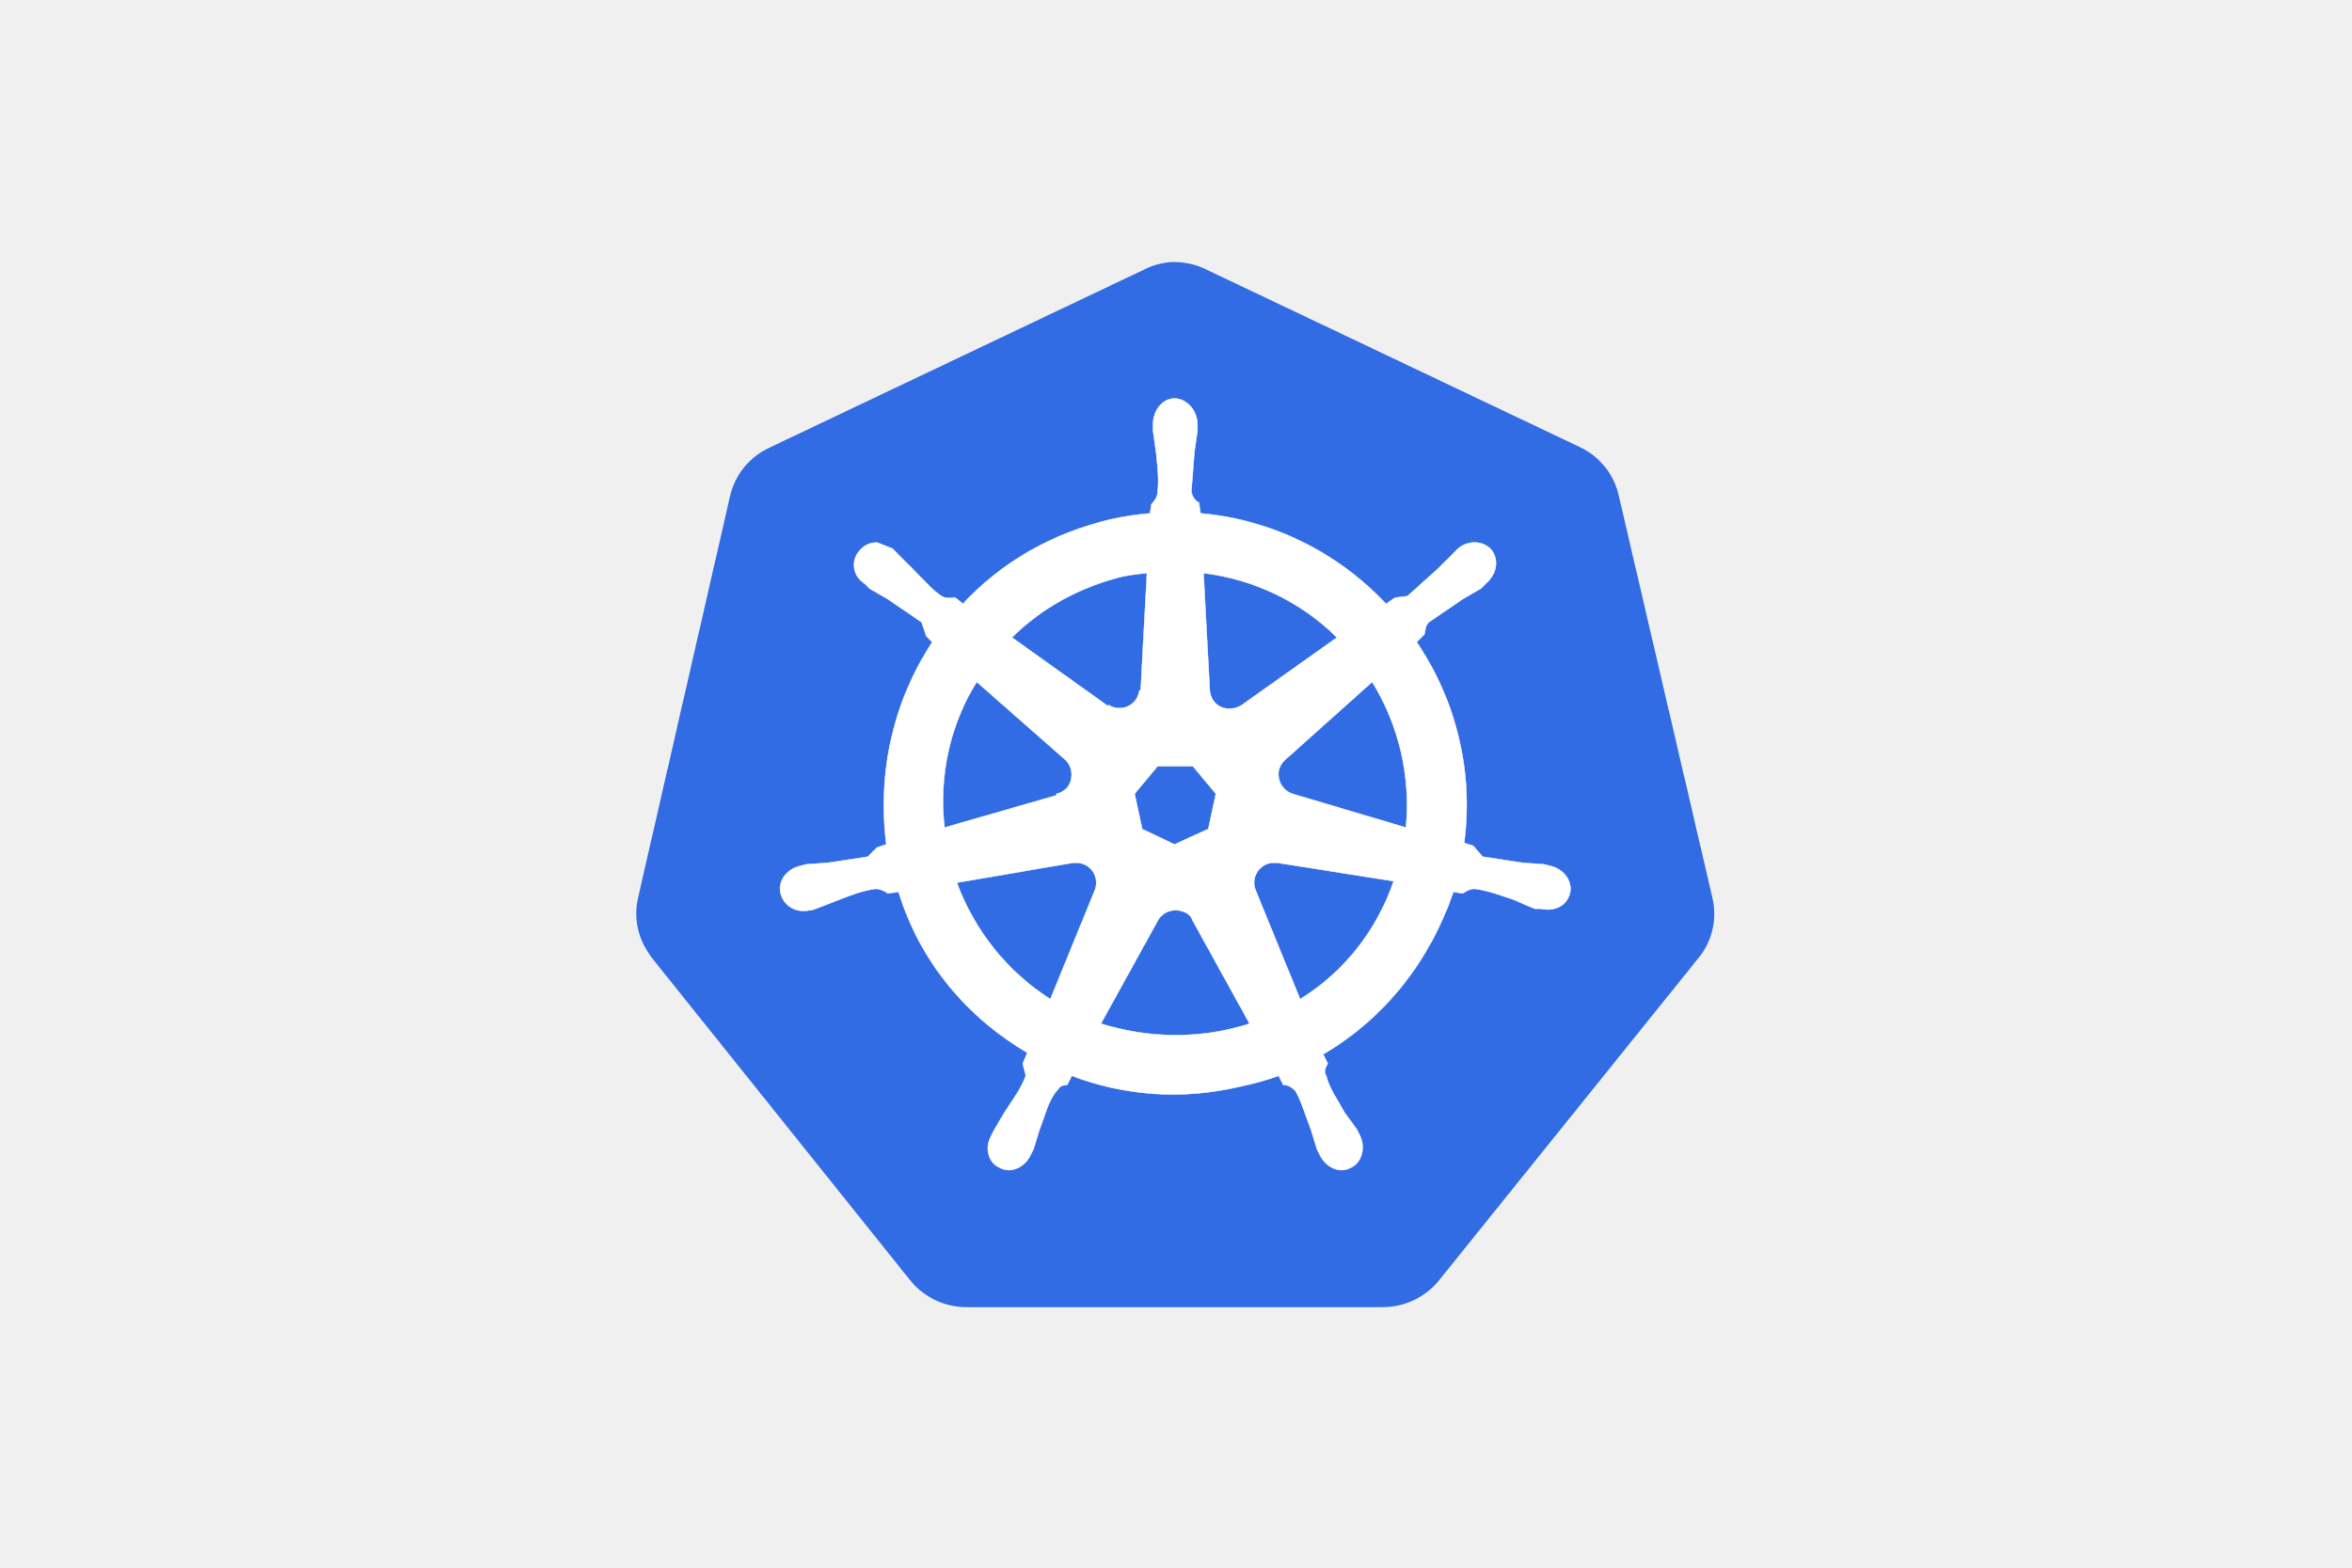
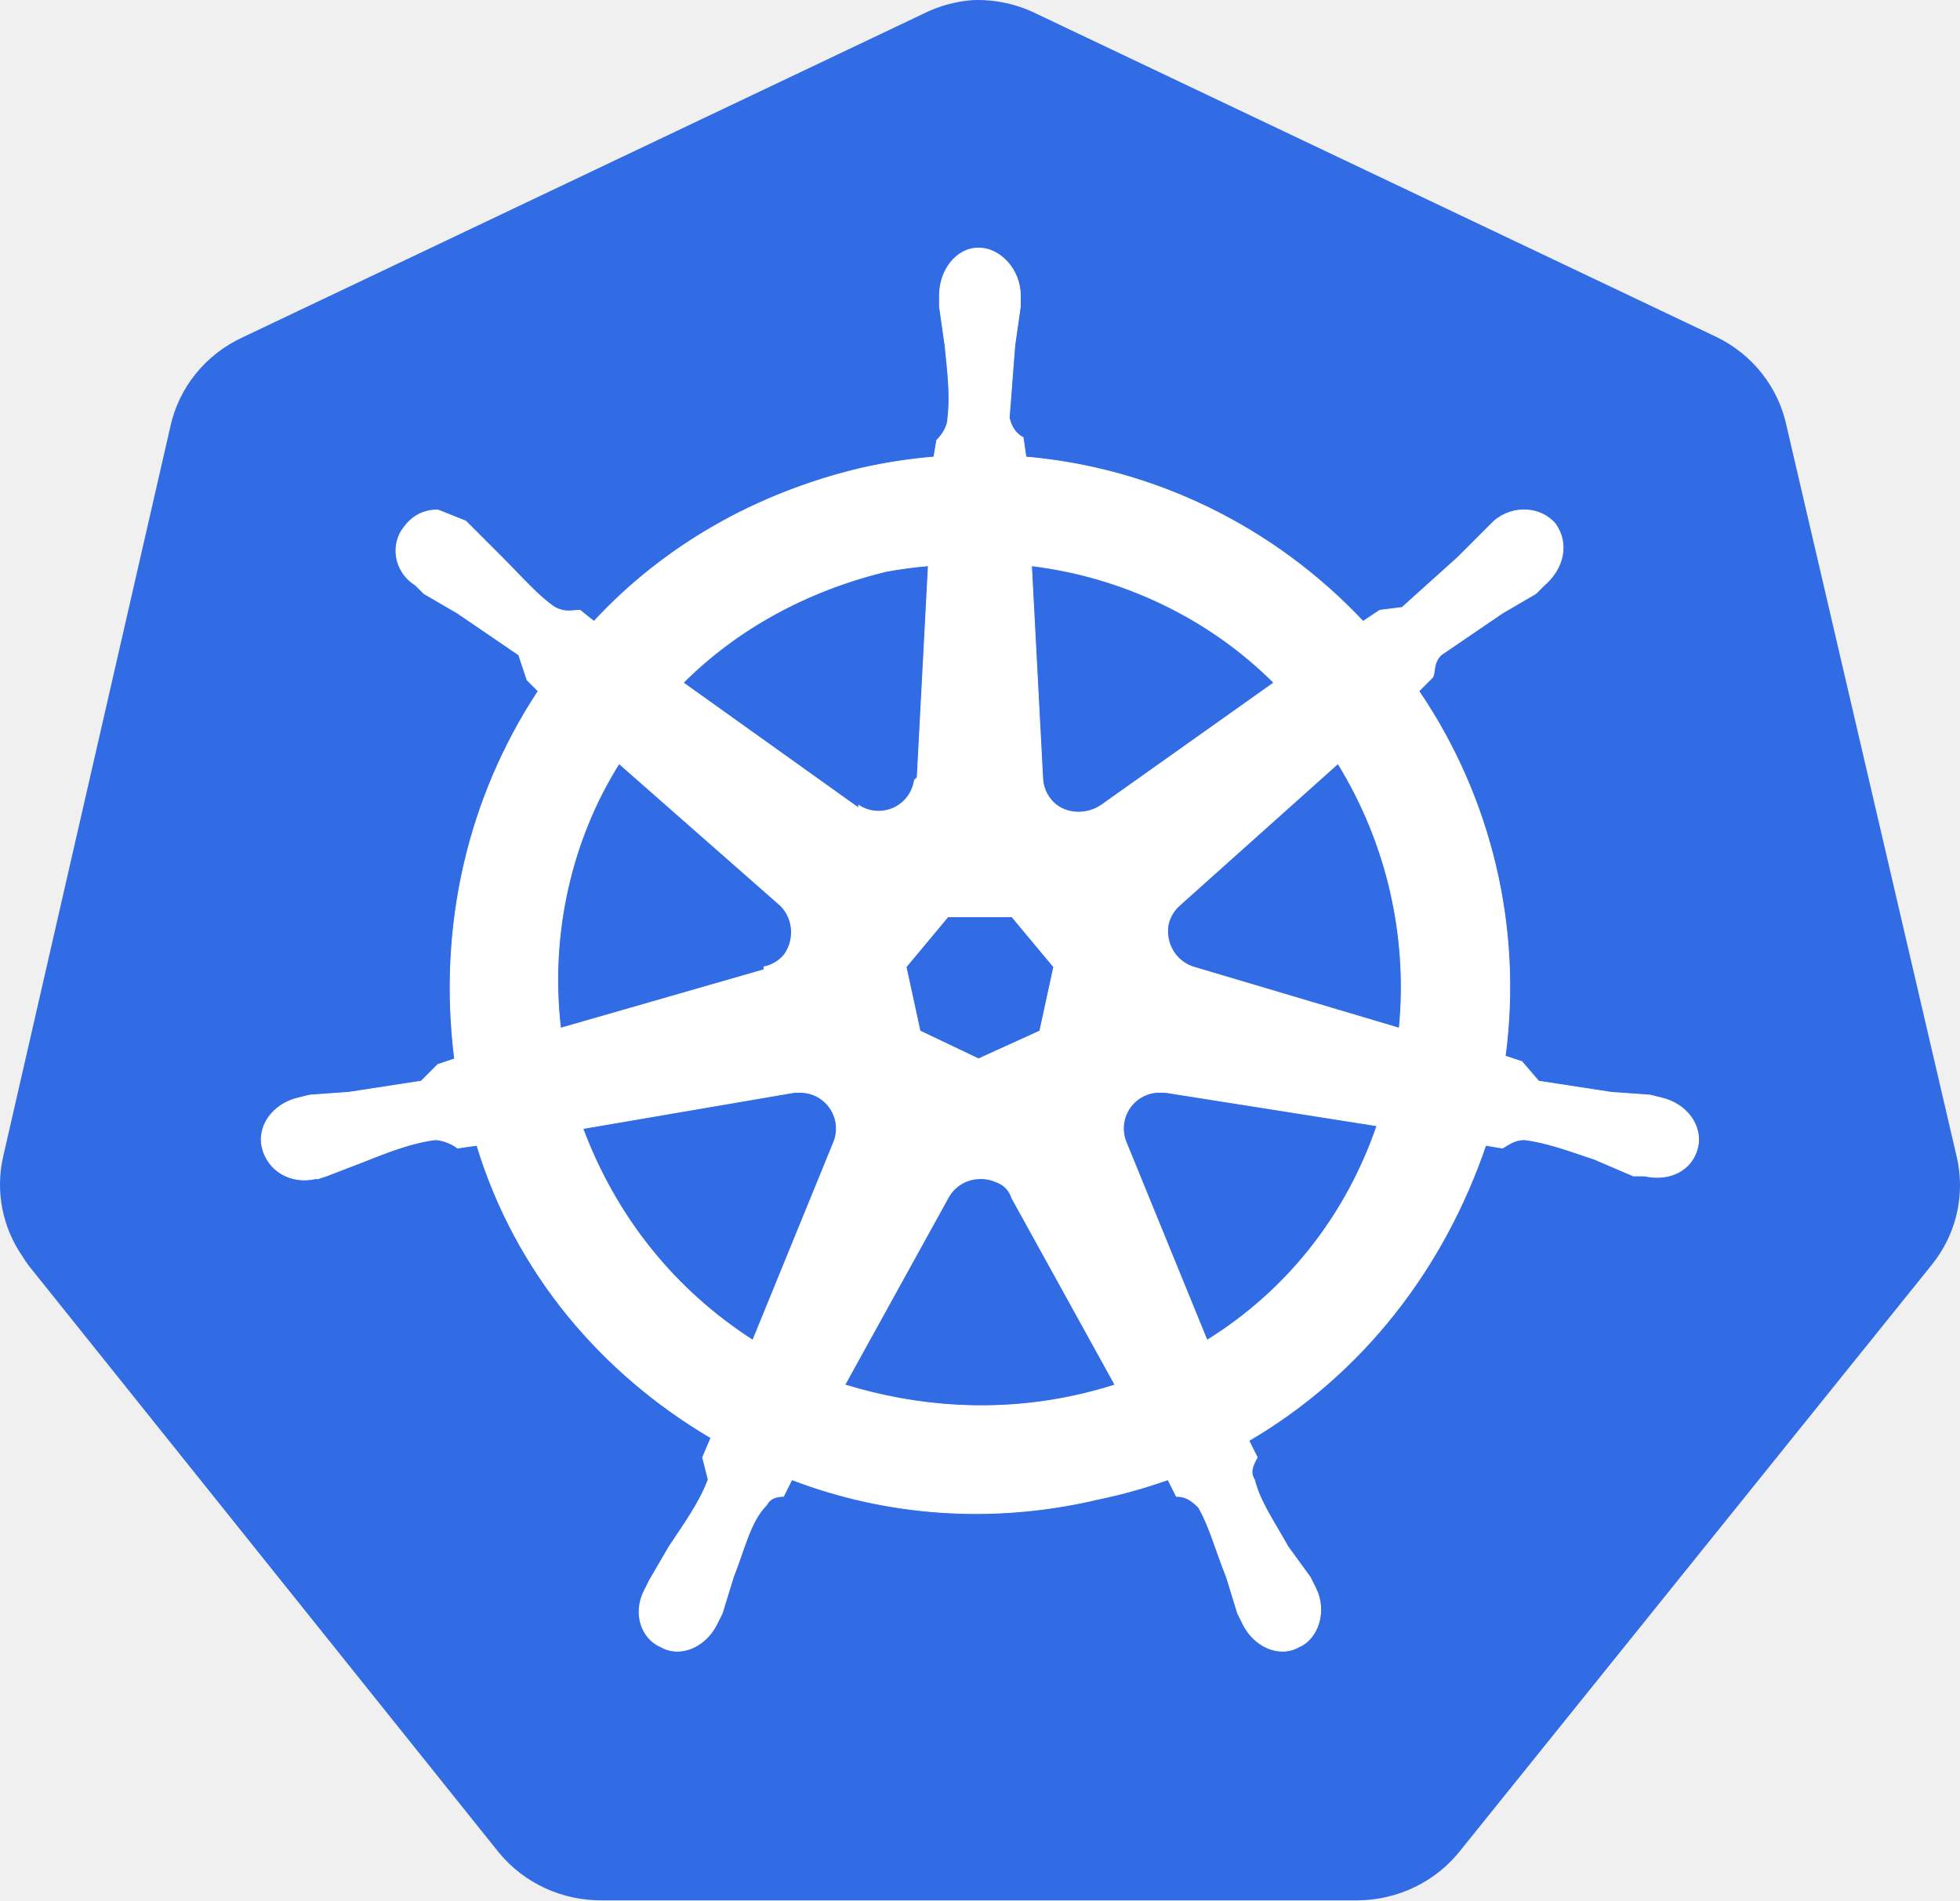
- <svg xmlns="http://www.w3.org/2000/svg" width="1200" height="800" viewBox="-105 -171 914 1023">
+ <svg xmlns="http://www.w3.org/2000/svg" viewBox="-0.15 -0.03 703.36 682.03">
  <path fill="#326ce5" d="M349 0a47 46 0 0 0-18 5L87 121a47 46 0 0 0-26 32L1 415a47 46 0 0 0 7 36 47 46 0 0 0 2 3l169 211a47 46 0 0 0 37 17h271a47 46 0 0 0 37-18l169-210a47 46 0 0 0 9-39l-61-262a47 46 0 0 0-25-32L372 5a47 46 0 0 0-23-5z" />
  <path fill="#fff" stroke="#fff" stroke-width=".3" d="M351 89c-8 0-14 8-14 17v4l2 14c1 10 2 18 1 26 0 3-2 6-4 8l-1 6a190 190 0 0 0-26 4c-38 9-71 28-96 55a245 245 0 0 1-5-4c-3 0-5 1-9-1-6-4-12-11-19-18l-10-10-3-3-10-4c-5 0-9 2-12 6-5 6-4 16 4 21l3 3 12 7 22 15 3 9 4 4c-25 38-36 84-30 132l-6 2-6 6-26 4-14 1-4 1c-9 2-15 10-13 18s10 13 19 11h1l3-1 13-5c10-4 18-7 26-8 3 0 7 2 8 3l7-1c14 46 45 82 84 105l-3 7 2 8c-3 8-8 15-14 24l-7 12-2 4c-4 8-1 17 6 20 7 4 16 0 20-8l2-4 4-13c4-10 6-20 12-26 1-2 3-3 6-3l3-6c34 13 72 16 110 7a190 190 0 0 0 25-7l3 6c3 0 5 1 8 4 4 7 6 15 10 25l4 13 2 4c4 8 13 12 20 8 7-3 10-13 6-21l-2-4-8-11c-5-9-10-16-12-24-2-3 0-6 1-8l-3-6c41-24 70-62 85-106l6 1c2-1 4-3 8-3 8 1 16 4 25 7l14 6h4c9 2 17-2 19-10s-4-16-13-18l-4-1-14-1-26-4-6-7-6-2a189 189 0 0 0-31-131l5-5c1-2 0-5 3-8l22-15 12-7 3-3c7-6 9-15 4-22-5-6-15-7-22-1l-3 3-10 10-20 18-8 1-6 4c-32-34-75-55-121-59l-1-7c-2-1-4-3-5-7l2-26 2-14v-4c0-9-7-17-15-17zm-18 114-4 76-1 1a13 13 0 0 1-20 9v1l-63-45c19-19 44-33 73-40a154 154 0 0 1 15-2zm37 0c33 4 64 19 87 42l-62 44c-6 4-14 3-18-2a13 13 0 0 1-3-8zm-148 71 58 51c5 5 5 13 1 18a13 13 0 0 1-7 4v1l-73 21c-4-34 4-68 21-95zm258 0a153 153 0 0 1 22 95l-74-22c-6-2-10-8-9-15a13 13 0 0 1 4-7l57-51zm-140 55h23l15 18-5 23-22 10-21-10-5-23zm75 63h3l76 12c-11 32-32 59-61 77l-29-71a13 13 0 0 1 11-18zm-128 0a13 13 0 0 1 12 18l-29 71c-28-18-49-44-61-76l76-13h2zm64 31a13 13 0 0 1 6 1c3 1 5 3 6 6l37 67a154 154 0 0 1-15 4c-28 6-56 4-82-4l37-67a13 13 0 0 1 11-7z" color="#000" font-family="Sans" font-weight="400" overflow="visible" style="line-height:normal;-inkscape-font-specification:Sans;text-indent:0;text-align:start;text-decoration-line:none;text-transform:none;marker:none" />
</svg>
